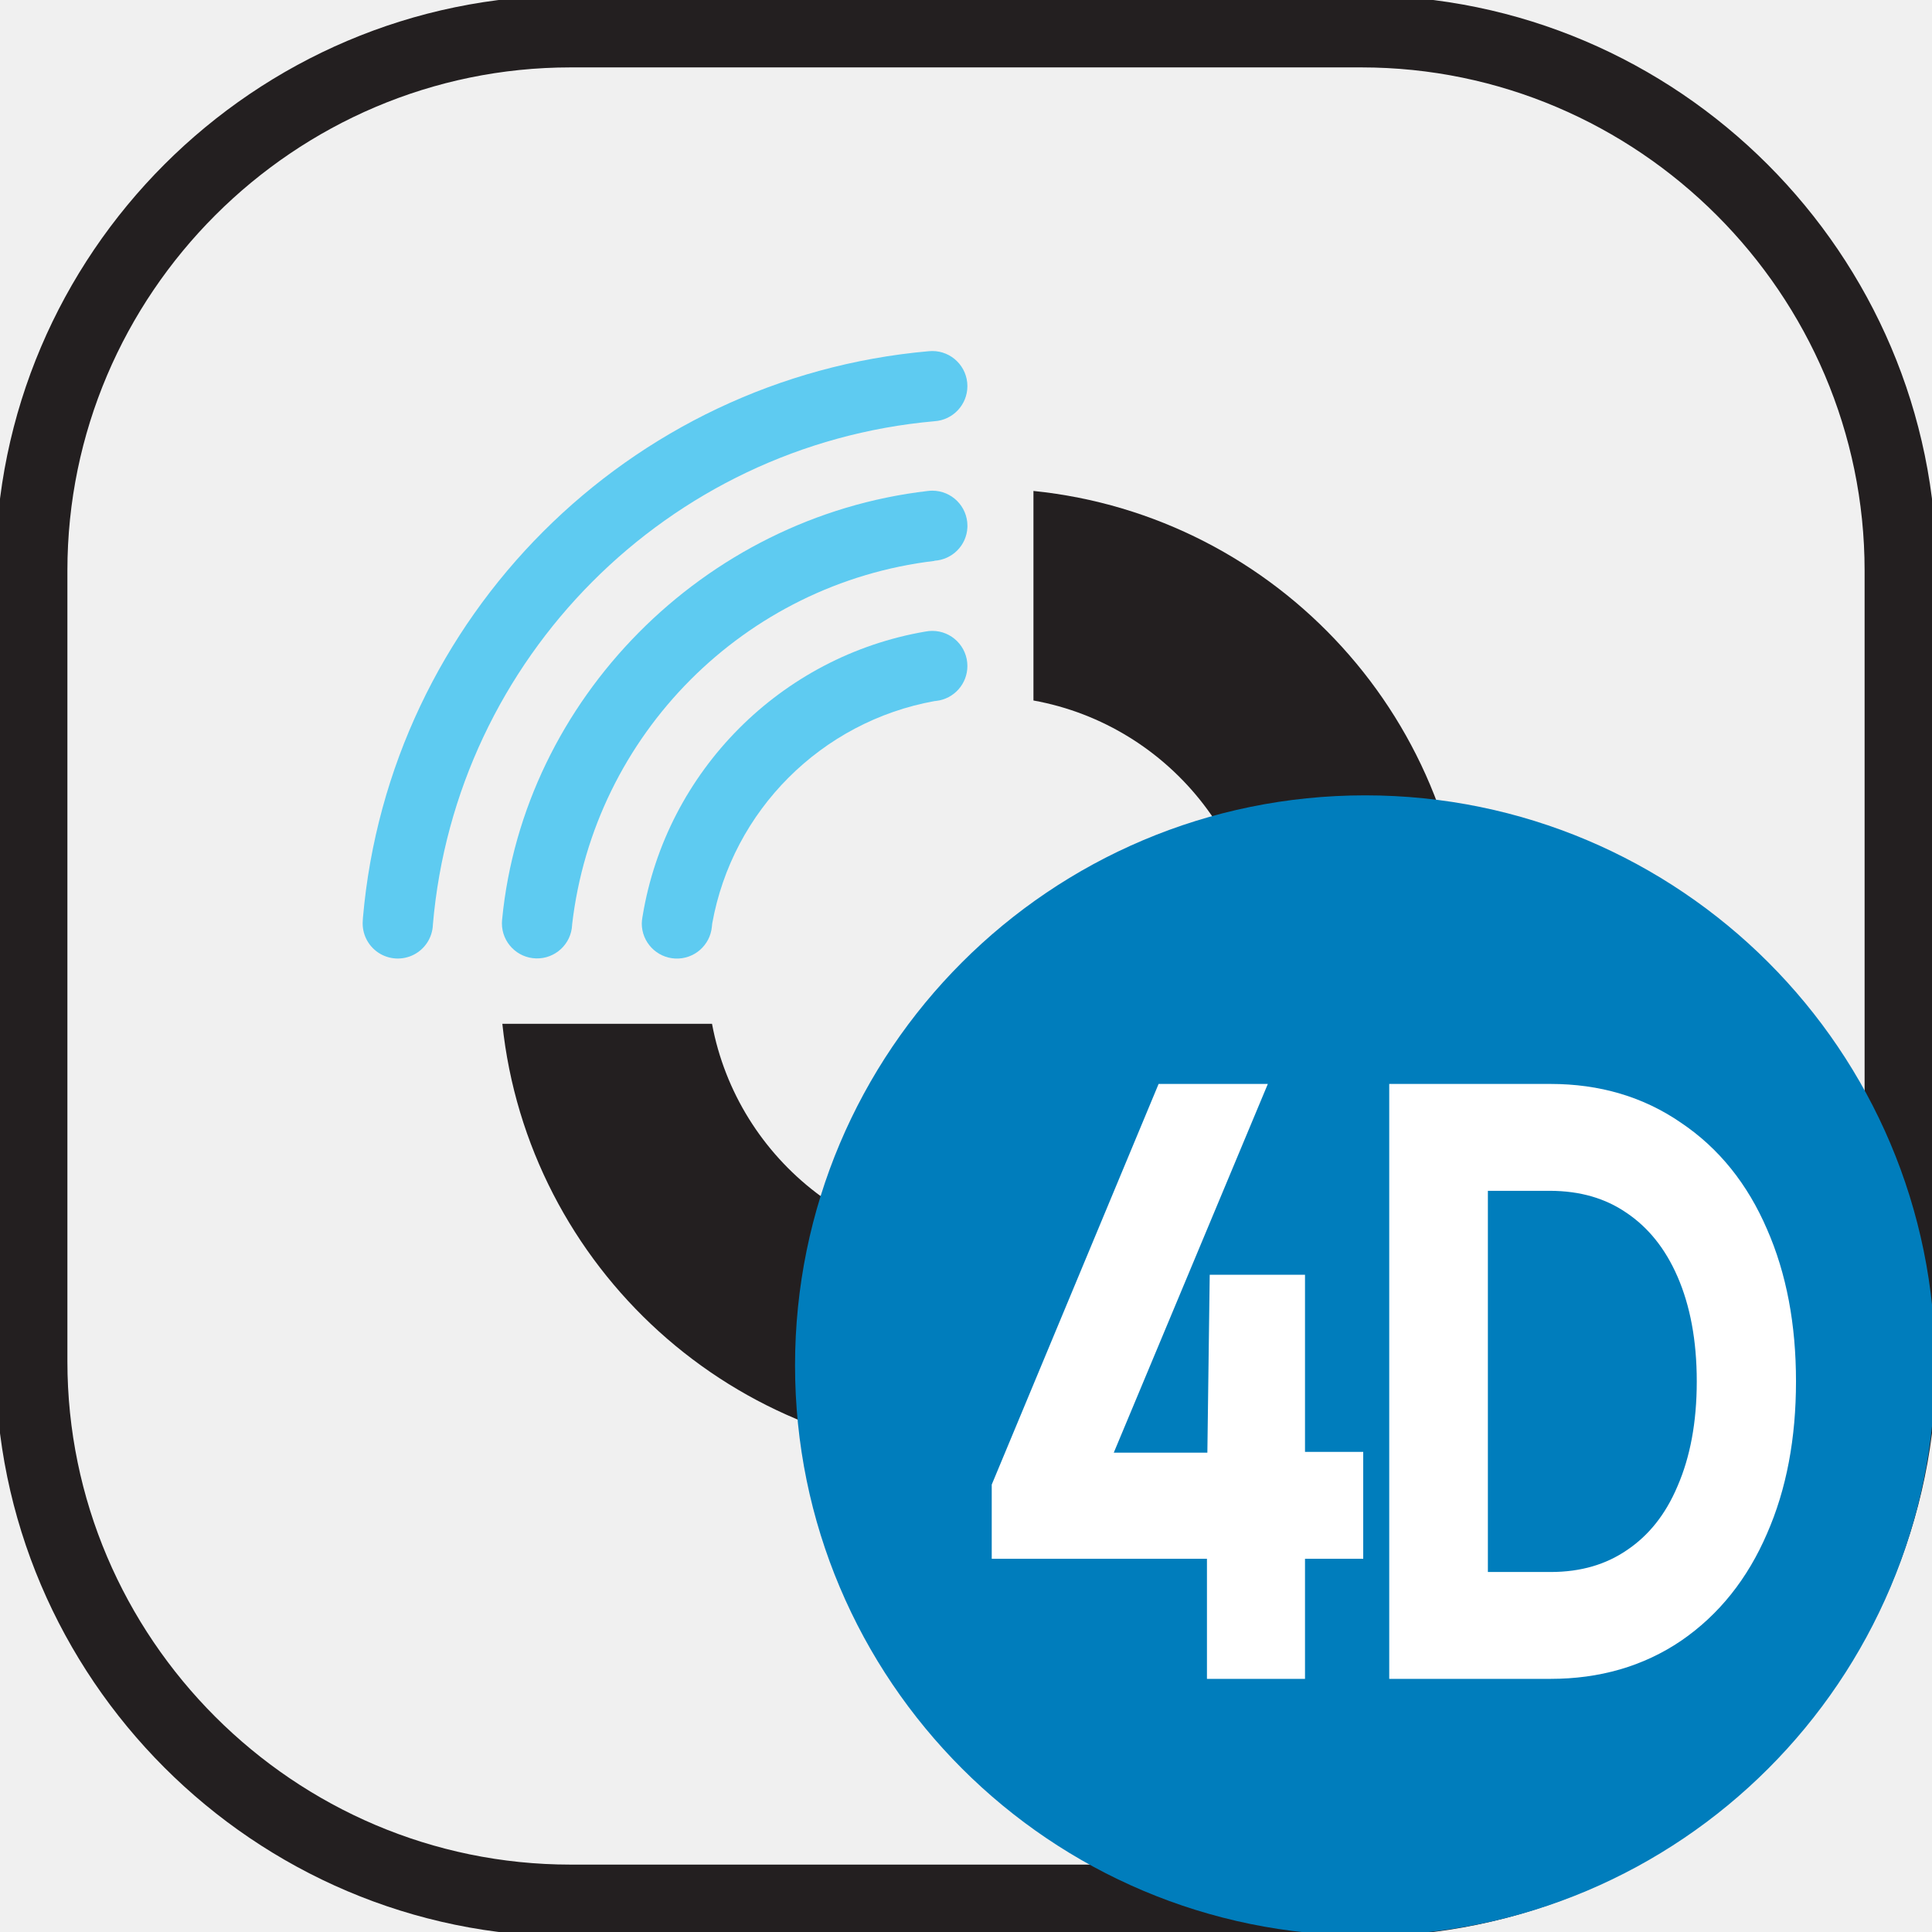
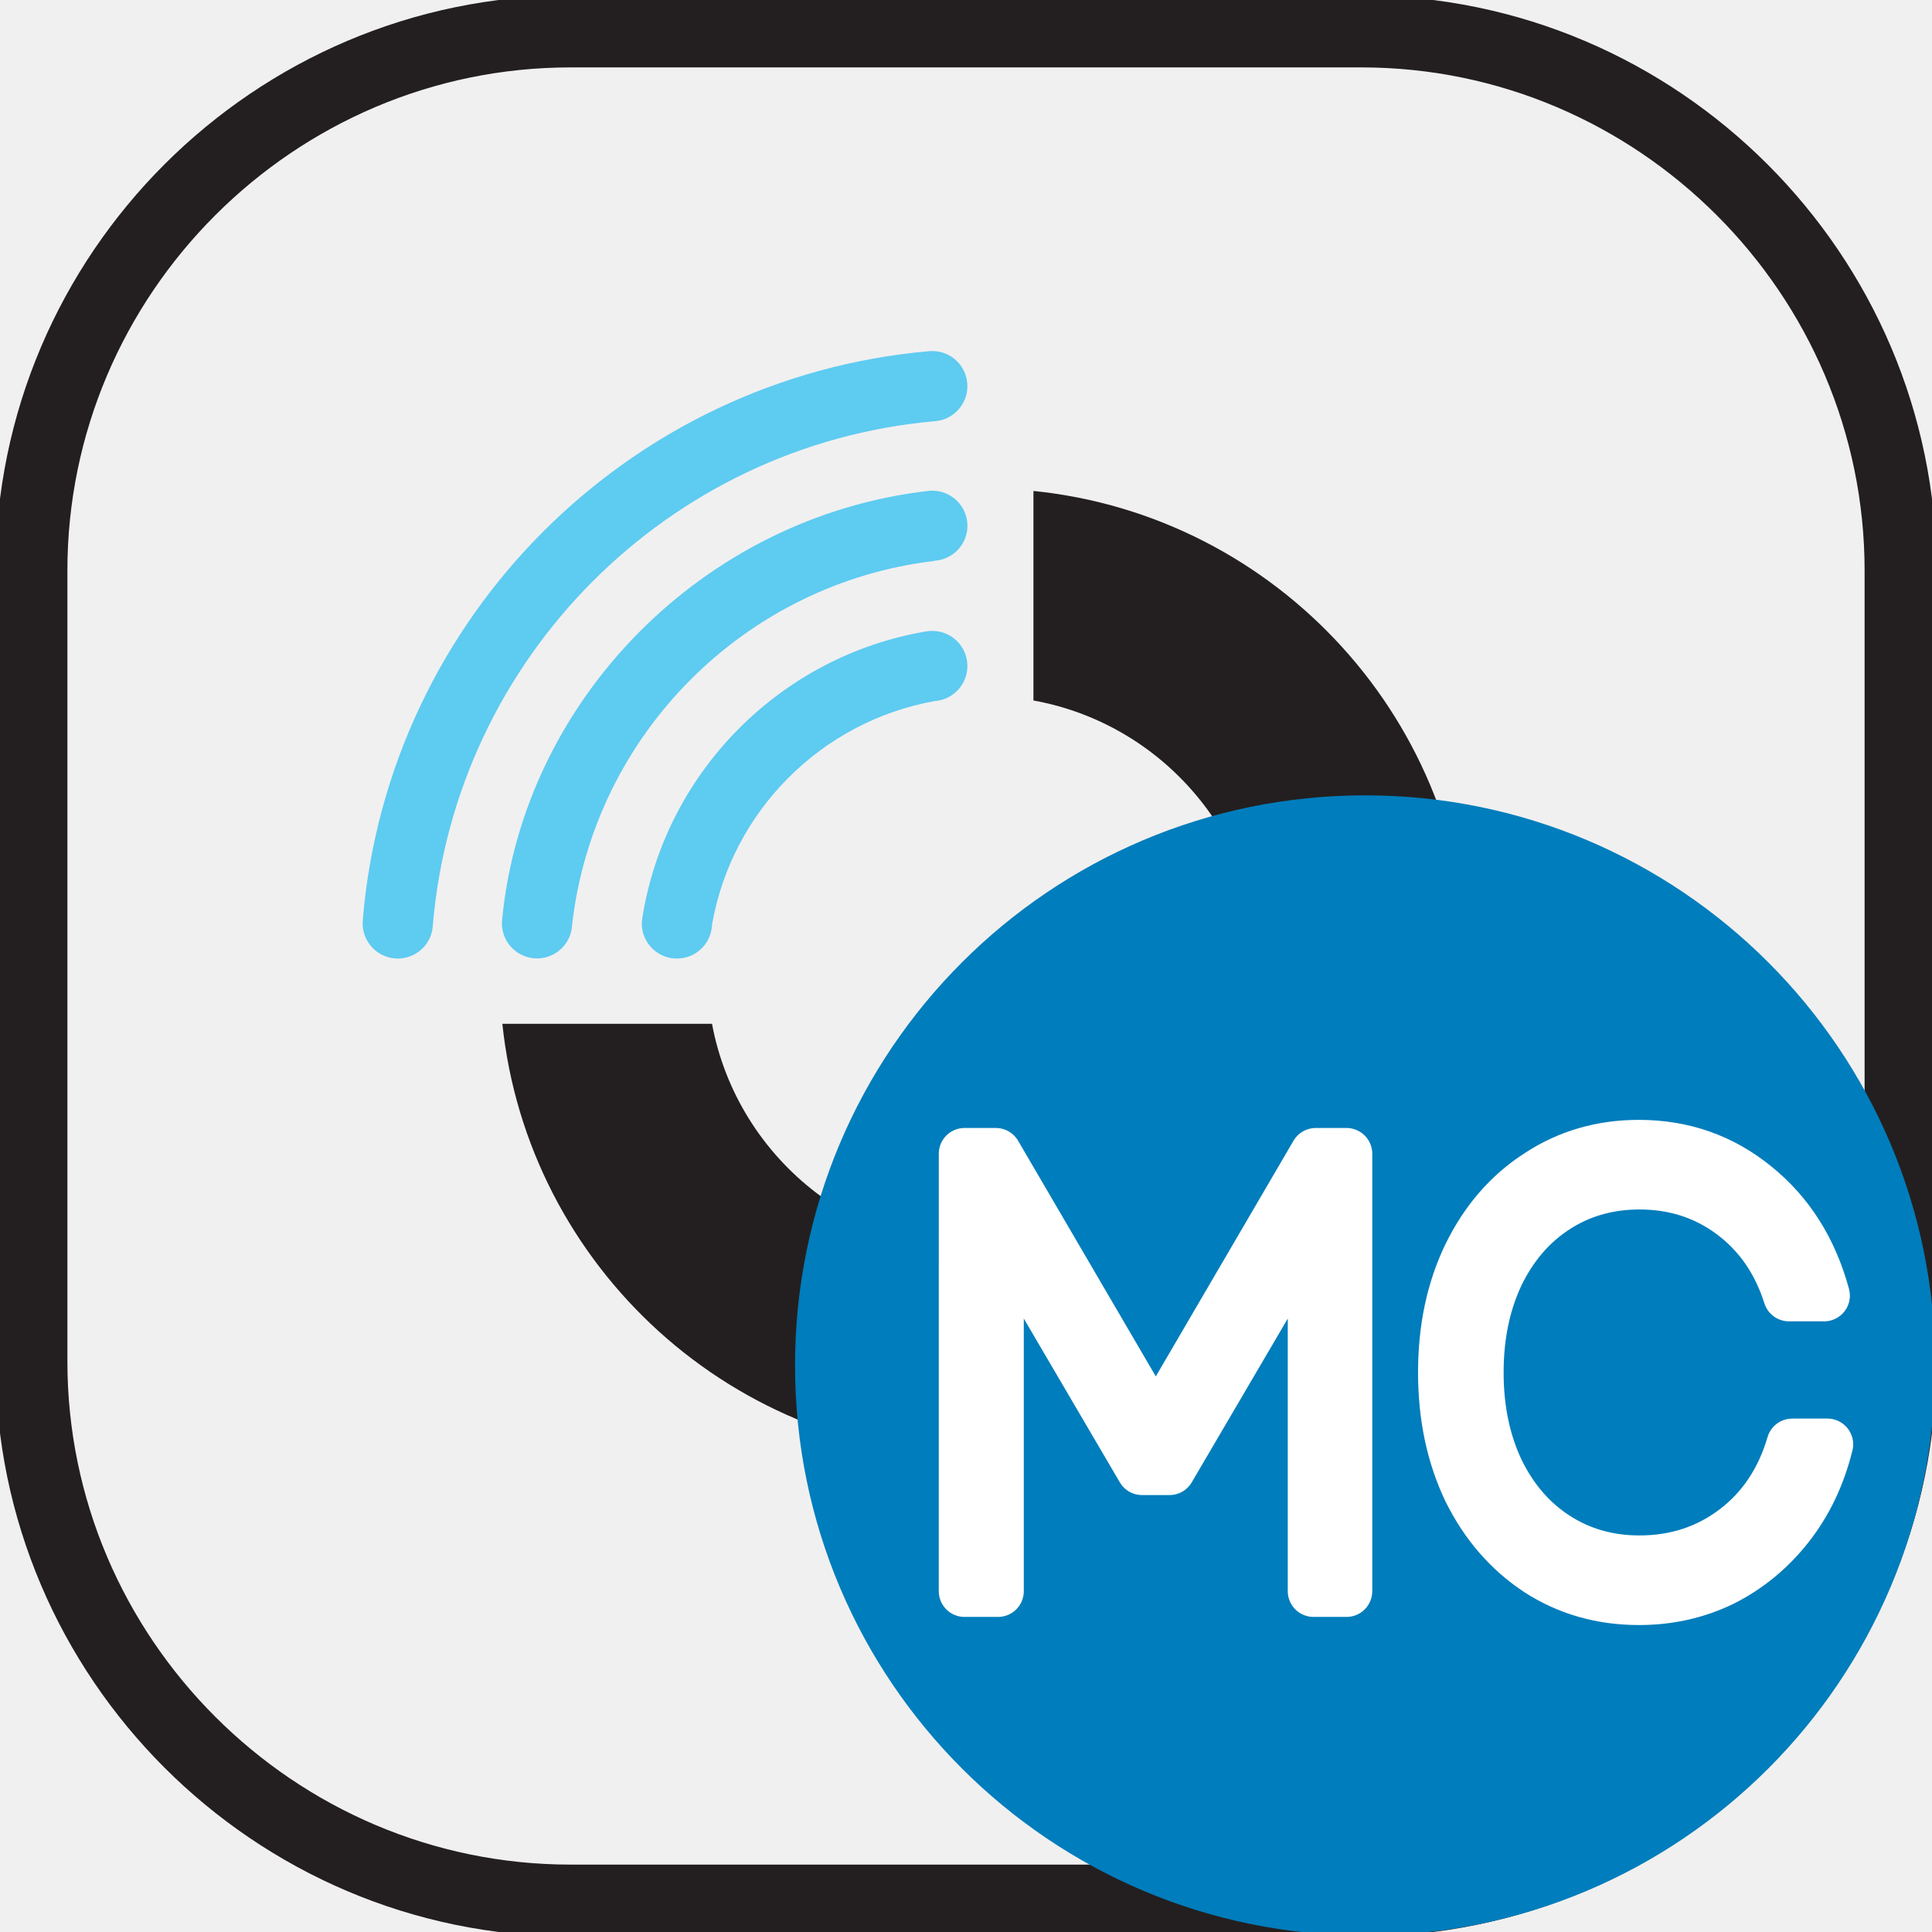
<svg xmlns="http://www.w3.org/2000/svg" xml:space="preserve" id="Layer_1" x="0" y="0" version="1.1" viewBox="0 0 215 215">
  <defs id="defs5" />
  <style id="style1">
        .st1{fill:#5ecbf1}
    </style>
  <path d="m164.063 148.971-10.179-10.179a53.56 53.56 0 0 0 9.511-30.54h-.044c0-27.905-21.19-50.857-48.345-53.617v23.318c15.334 2.768 26.72 16.891 25.137 33.349a30.2 30.2 0 0 1-3.088 10.66l-11.846-11.846-16.406 16.406 10.812 10.812a30 30 0 0 1-7.02 1.557c-16.415 1.601-30.514-9.699-33.36-24.959H55.903c2.84 27.071 25.752 48.171 53.597 48.171v.044a53.55 53.55 0 0 0 27.417-7.511l10.74 10.74z" style="fill:#231f20" id="path1" />
  <path d="M103.747 39.064c-.129 0-.377.018-.385.019-33.409 2.944-60.044 29.582-62.971 63.031l-.022.358a3.909 3.909 0 1 0 7.804.45l-.002-.001c2.546-29.719 26.159-53.412 55.822-56.045a3.914 3.914 0 0 0 3.662-3.903 3.907 3.907 0 0 0-3.908-3.909" class="st1" id="path2" />
  <path d="M103.752 54.604a4 4 0 0 0-.475.03c-25.063 2.893-45.007 23.272-47.393 47.639 0 0-.03.32-.03.486a3.909 3.909 0 0 0 7.813.186l.001-.063c2.451-21.156 19.198-37.949 40.325-40.463V62.4c1.982-.124 3.569-1.709 3.662-3.7q.004-.092.004-.185a3.91 3.91 0 0 0-3.907-3.911" class="st1" id="path3" />
  <path d="M103.747 70.208c-.247 0-.494.024-.729.068-16.101 2.732-28.851 15.534-31.505 31.664q-.012.064-.023.129a5 5 0 0 0-.071.704 3.909 3.909 0 0 0 7.801.356c.005-.057.031-.316.038-.357 2.255-12.578 12.164-22.477 24.735-24.752 0 0 .142-.013.212-.022a3.91 3.91 0 0 0 3.45-3.883 3.907 3.907 0 0 0-3.908-3.907" class="st1" id="path4" />
  <path d="M211.5 151.5c0 33-27 60-60 60h-88c-33 0-60-27-60-60v-88c0-33 27-60 60-60h88c33 0 60 27 60 60z" style="fill:none;stroke:#231f20;stroke-width:8;stroke-miterlimit:10" id="path5" />
  <path id="path1-5" style="fill:#007dbc;stroke:#007dbc;stroke-width:6.179" d="M 212.271,151.952 A 60.354,60.354 0 0 1 151.917,212.305 60.354,60.354 0 0 1 91.564,151.952 60.354,60.354 0 0 1 151.917,91.598 60.354,60.354 0 0 1 212.271,151.952 Z" />
-   <path style="font-size:21.682px;line-height:0;font-family:Garet;-inkscape-font-specification:Garet;text-align:center;text-anchor:middle;fill-opacity:0;stroke:#ffffff;stroke-width:6.986" d="m 113.857,165.91 17.406,-41.792 h 4.581 l -17.144,41.031 h 19.107 l 0.262,-19.796 h 3.664 v 19.712 h 6.478 v 4.907 h -6.478 v 13.367 h -3.926 v -13.367 h -23.95 z m 44.235,-41.792 h 14.461 q 7.198,0 12.564,3.722 5.431,3.638 8.31,10.321 2.945,6.683 2.945,15.566 0,8.883 -2.945,15.566 -2.879,6.683 -8.31,10.406 -5.366,3.638 -12.564,3.638 h -14.461 z m 14.461,54.313 q 6.02,0 10.47,-3.046 4.515,-3.046 6.871,-8.629 2.421,-5.584 2.421,-13.028 0,-7.445 -2.421,-13.028 -2.421,-5.584 -6.936,-8.629 -4.45,-3.046 -10.535,-3.046 h -10.339 v 49.406 z" id="text5" aria-label="4D" />
+   <path style="font-size:45.522px;line-height:0;font-family:Garet;-inkscape-font-specification:Garet;text-align:center;text-anchor:middle;fill:#fffffc;stroke:#ffffff;stroke-width:5.731;stroke-linecap:round;stroke-linejoin:round;stroke-miterlimit:3.6" d="m 107.337,128.392 h 3.486 l 17.798,30.459 17.798,-30.459 h 3.425 v 48.679 h -3.67 v -40.89 l -16.025,27.33 h -3.058 l -16.025,-27.33 v 40.89 h -3.731 z m 75.047,49.583 q -6.239,0 -11.193,-3.199 -4.954,-3.268 -7.768,-8.971 -2.752,-5.772 -2.752,-13.074 0,-7.302 2.752,-13.004 2.814,-5.772 7.768,-8.971 4.954,-3.268 11.193,-3.268 7.34,0 12.905,4.52 5.627,4.52 7.707,12.17 h -3.914 q -1.835,-5.772 -6.3,-9.11 -4.465,-3.338 -10.337,-3.338 -5.199,0 -9.297,2.643 -4.098,2.643 -6.422,7.441 -2.263,4.798 -2.263,10.918 0,6.12 2.263,10.918 2.324,4.798 6.422,7.441 4.098,2.643 9.297,2.643 6.055,0 10.642,-3.477 4.587,-3.477 6.361,-9.527 h 3.914 q -1.284,5.216 -4.343,9.11 -3.058,3.894 -7.34,6.05 -4.281,2.086 -9.297,2.086 z" id="text1" aria-label="MC" />
</svg>
